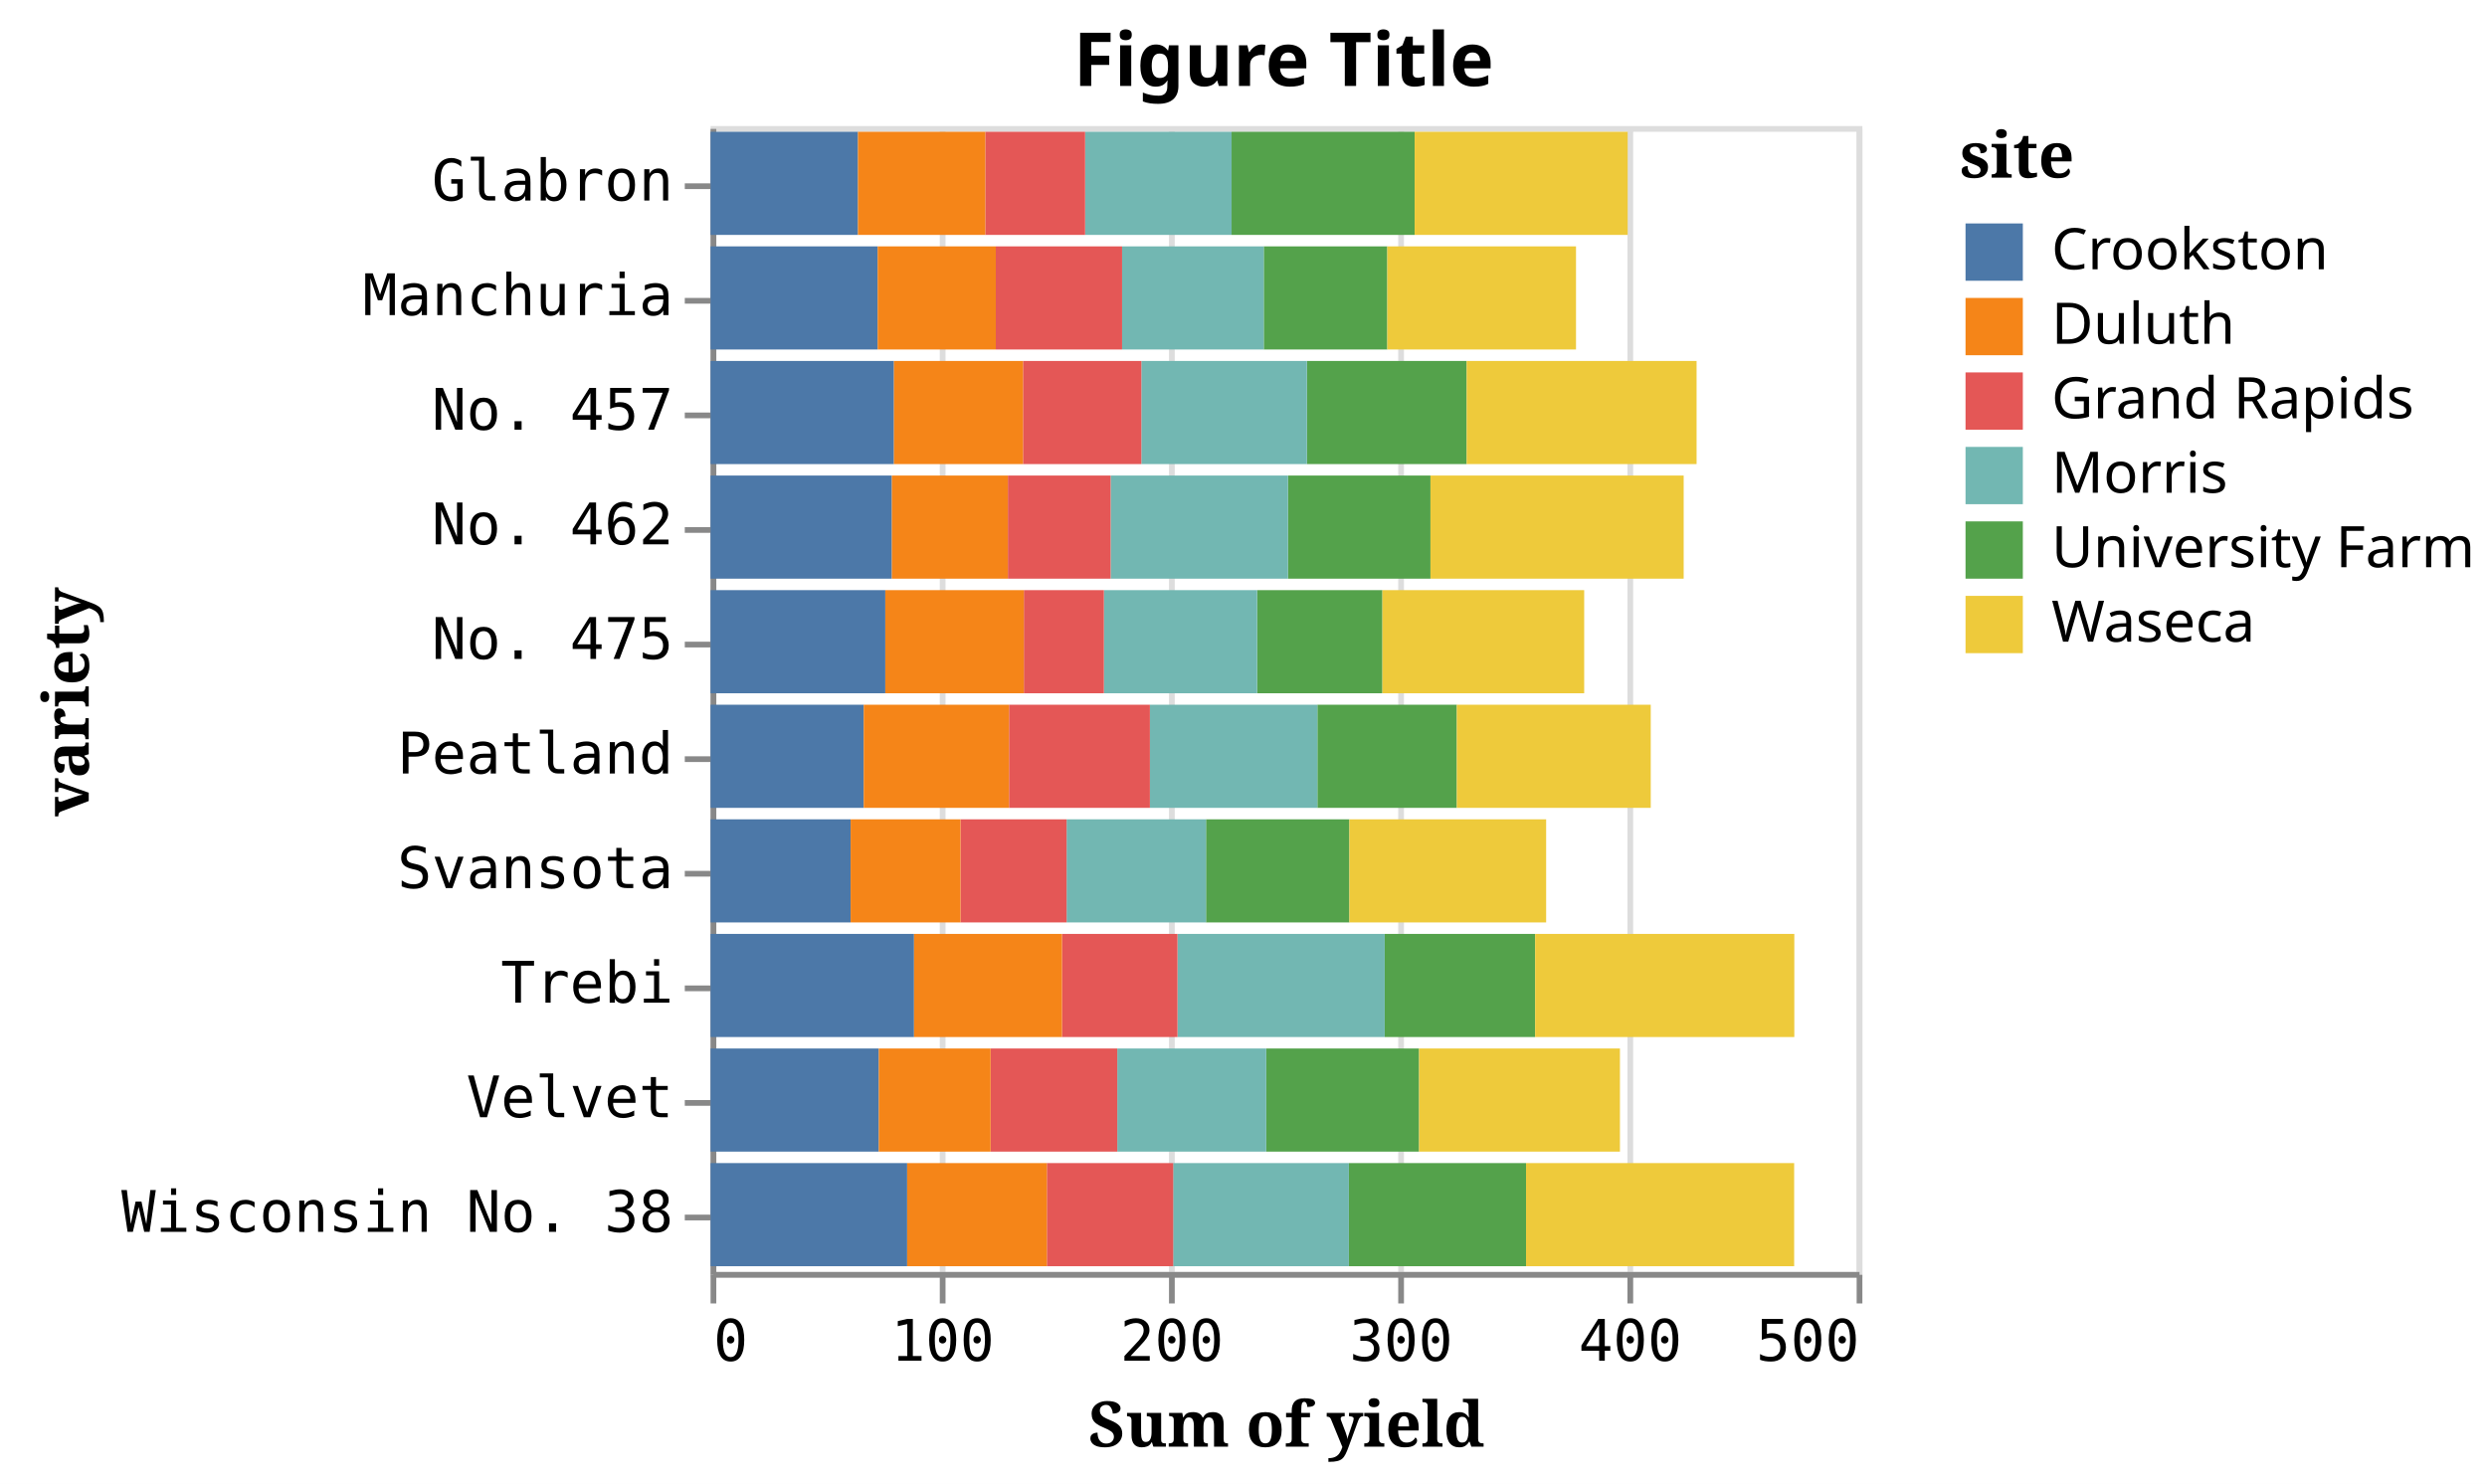
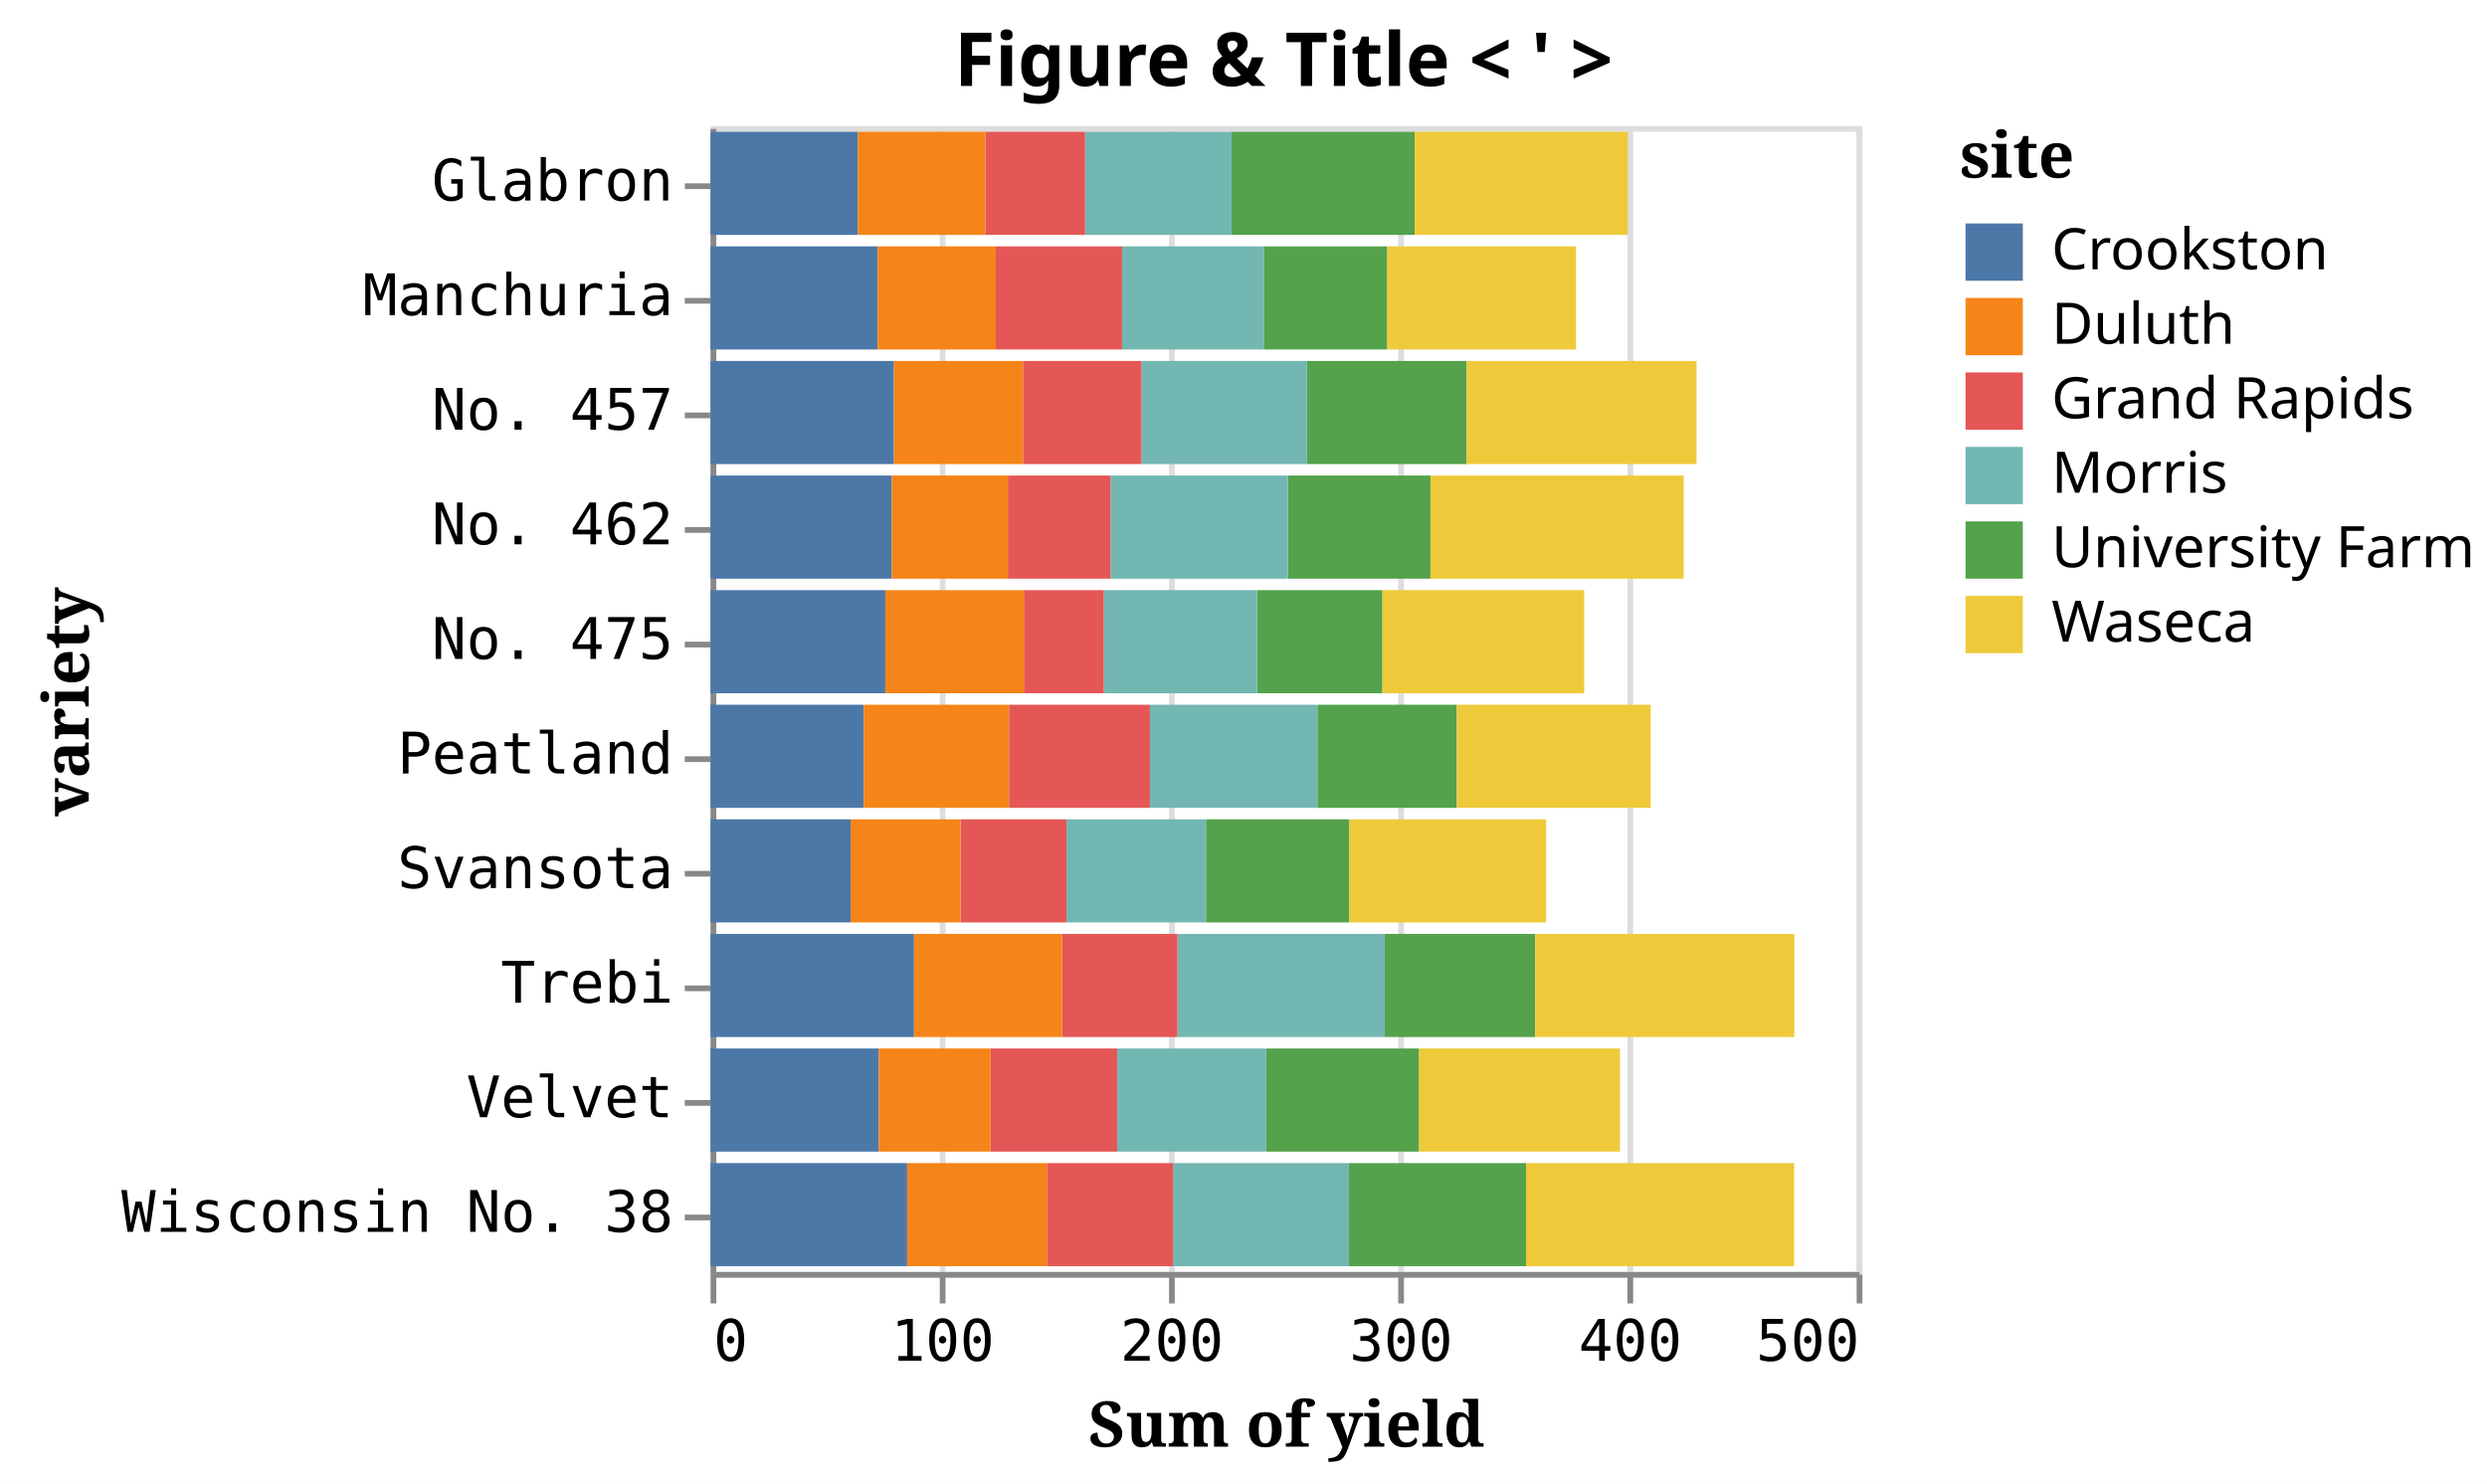
<svg xmlns="http://www.w3.org/2000/svg" version="1.1" class="marks" width="434" height="259" viewBox="0 0 434 259">
  <rect width="434" height="259" fill="white" />
  <g fill="none" stroke-miterlimit="10" transform="translate(124,22)">
    <g class="mark-group role-frame root" role="graphics-object" aria-roledescription="group mark container">
      <g transform="translate(0,0)">
        <path class="background" aria-hidden="true" d="M0.5,0.5h200v200h-200Z" stroke="#ddd" />
        <g>
          <g class="mark-group role-axis" aria-hidden="true">
            <g transform="translate(0.5,200.5)">
              <path class="background" aria-hidden="true" d="M0,0h0v0h0Z" pointer-events="none" />
              <g>
                <g class="mark-rule role-axis-grid" pointer-events="none">
                  <line transform="translate(0,0)" x2="0" y2="-200" stroke="#ddd" stroke-width="1" opacity="1" />
                  <line transform="translate(40,0)" x2="0" y2="-200" stroke="#ddd" stroke-width="1" opacity="1" />
                  <line transform="translate(80,0)" x2="0" y2="-200" stroke="#ddd" stroke-width="1" opacity="1" />
                  <line transform="translate(120,0)" x2="0" y2="-200" stroke="#ddd" stroke-width="1" opacity="1" />
                  <line transform="translate(160,0)" x2="0" y2="-200" stroke="#ddd" stroke-width="1" opacity="1" />
                  <line transform="translate(200,0)" x2="0" y2="-200" stroke="#ddd" stroke-width="1" opacity="1" />
                </g>
              </g>
              <path class="foreground" aria-hidden="true" d="" pointer-events="none" display="none" />
            </g>
          </g>
          <g class="mark-group role-axis" role="graphics-symbol" aria-roledescription="axis" aria-label="X-axis titled 'Sum of yield' for a linear scale with values from 0 to 500">
            <g transform="translate(0.5,200.5)">
              <path class="background" aria-hidden="true" d="M0,0h0v0h0Z" pointer-events="none" />
              <g>
                <g class="mark-rule role-axis-tick" pointer-events="none">
                  <line transform="translate(0,0)" x2="0" y2="5" stroke="#888" stroke-width="1" opacity="1" />
                  <line transform="translate(40,0)" x2="0" y2="5" stroke="#888" stroke-width="1" opacity="1" />
                  <line transform="translate(80,0)" x2="0" y2="5" stroke="#888" stroke-width="1" opacity="1" />
                  <line transform="translate(120,0)" x2="0" y2="5" stroke="#888" stroke-width="1" opacity="1" />
                  <line transform="translate(160,0)" x2="0" y2="5" stroke="#888" stroke-width="1" opacity="1" />
                  <line transform="translate(200,0)" x2="0" y2="5" stroke="#888" stroke-width="1" opacity="1" />
                </g>
                <g class="mark-text role-axis-label" pointer-events="none">
                  <text text-anchor="start" transform="translate(0,15)" font-family="monospace" font-size="10px" fill="#000" opacity="1">0</text>
                  <text text-anchor="middle" transform="translate(40,15)" font-family="monospace" font-size="10px" fill="#000" opacity="1">100</text>
                  <text text-anchor="middle" transform="translate(80,15)" font-family="monospace" font-size="10px" fill="#000" opacity="1">200</text>
                  <text text-anchor="middle" transform="translate(120,15)" font-family="monospace" font-size="10px" fill="#000" opacity="1">300</text>
                  <text text-anchor="middle" transform="translate(160,15)" font-family="monospace" font-size="10px" fill="#000" opacity="1">400</text>
                  <text text-anchor="end" transform="translate(200,15)" font-family="monospace" font-size="10px" fill="#000" opacity="1">500</text>
                </g>
                <g class="mark-rule role-axis-domain" pointer-events="none">
                  <line transform="translate(0,0)" x2="200" y2="0" stroke="#888" stroke-width="1" opacity="1" />
                </g>
                <g class="mark-text role-axis-title" pointer-events="none">
                  <text text-anchor="middle" transform="translate(100,30)" font-family="serif" font-size="11px" font-weight="bold" fill="#000" opacity="1">Sum of yield</text>
                </g>
              </g>
              <path class="foreground" aria-hidden="true" d="" pointer-events="none" display="none" />
            </g>
          </g>
          <g class="mark-group role-axis" role="graphics-symbol" aria-roledescription="axis" aria-label="Y-axis titled 'variety' for a discrete scale with 10 values: Glabron, Manchuria, No. 457, No. 462, No. 475, ending with Wisconsin No. 38">
            <g transform="translate(0.5,0.5)">
              <path class="background" aria-hidden="true" d="M0,0h0v0h0Z" pointer-events="none" />
              <g>
                <g class="mark-rule role-axis-tick" pointer-events="none">
                  <line transform="translate(0,10)" x2="-5" y2="0" stroke="#888" stroke-width="1" opacity="1" />
                  <line transform="translate(0,30)" x2="-5" y2="0" stroke="#888" stroke-width="1" opacity="1" />
                  <line transform="translate(0,50)" x2="-5" y2="0" stroke="#888" stroke-width="1" opacity="1" />
                  <line transform="translate(0,70)" x2="-5" y2="0" stroke="#888" stroke-width="1" opacity="1" />
                  <line transform="translate(0,90)" x2="-5" y2="0" stroke="#888" stroke-width="1" opacity="1" />
                  <line transform="translate(0,110)" x2="-5" y2="0" stroke="#888" stroke-width="1" opacity="1" />
                  <line transform="translate(0,130)" x2="-5" y2="0" stroke="#888" stroke-width="1" opacity="1" />
                  <line transform="translate(0,150)" x2="-5" y2="0" stroke="#888" stroke-width="1" opacity="1" />
                  <line transform="translate(0,170)" x2="-5" y2="0" stroke="#888" stroke-width="1" opacity="1" />
                  <line transform="translate(0,190)" x2="-5" y2="0" stroke="#888" stroke-width="1" opacity="1" />
                </g>
                <g class="mark-text role-axis-label" pointer-events="none">
                  <text text-anchor="end" transform="translate(-7,12.5)" font-family="monospace" font-size="10px" fill="#000" opacity="1">Glabron</text>
                  <text text-anchor="end" transform="translate(-7,32.5)" font-family="monospace" font-size="10px" fill="#000" opacity="1">Manchuria</text>
                  <text text-anchor="end" transform="translate(-7,52.5)" font-family="monospace" font-size="10px" fill="#000" opacity="1">No. 457</text>
                  <text text-anchor="end" transform="translate(-7,72.5)" font-family="monospace" font-size="10px" fill="#000" opacity="1">No. 462</text>
                  <text text-anchor="end" transform="translate(-7,92.5)" font-family="monospace" font-size="10px" fill="#000" opacity="1">No. 475</text>
                  <text text-anchor="end" transform="translate(-7,112.5)" font-family="monospace" font-size="10px" fill="#000" opacity="1">Peatland</text>
                  <text text-anchor="end" transform="translate(-7,132.5)" font-family="monospace" font-size="10px" fill="#000" opacity="1">Svansota</text>
                  <text text-anchor="end" transform="translate(-7,152.5)" font-family="monospace" font-size="10px" fill="#000" opacity="1">Trebi</text>
                  <text text-anchor="end" transform="translate(-7,172.5)" font-family="monospace" font-size="10px" fill="#000" opacity="1">Velvet</text>
                  <text text-anchor="end" transform="translate(-7,192.5)" font-family="monospace" font-size="10px" fill="#000" opacity="1">Wisconsin No. 38</text>
                </g>
                <g class="mark-rule role-axis-domain" pointer-events="none">
                  <line transform="translate(0,0)" x2="0" y2="200" stroke="#888" stroke-width="1" opacity="1" />
                </g>
                <g class="mark-text role-axis-title" pointer-events="none">
                  <text text-anchor="middle" transform="translate(-107.0156,100) rotate(-90) translate(0,-2)" font-family="serif" font-size="11px" font-weight="bold" fill="#000" opacity="1">variety</text>
                </g>
              </g>
              <path class="foreground" aria-hidden="true" d="" pointer-events="none" display="none" />
            </g>
          </g>
          <g class="mark-rect role-mark marks" role="graphics-object" aria-roledescription="rect mark container">
            <path aria-label="Sum of yield: 53.9; variety: Manchuria; site: University Farm" role="graphics-symbol" aria-roledescription="bar" d="M96.533,21h21.56v18h-21.56Z" fill="#54a24b" />
            <path aria-label="Sum of yield: 82.33334; variety: Manchuria; site: Waseca" role="graphics-symbol" aria-roledescription="bar" d="M118.093,21h32.933v18h-32.933Z" fill="#eeca3b" />
            <path aria-label="Sum of yield: 61.8; variety: Manchuria; site: Morris" role="graphics-symbol" aria-roledescription="bar" d="M71.813,21h24.72v18h-24.72Z" fill="#72b7b2" />
            <path aria-label="Sum of yield: 72.9; variety: Manchuria; site: Crookston" role="graphics-symbol" aria-roledescription="bar" d="M0,21h29.16v18h-29.16Z" fill="#4c78a8" />
            <path aria-label="Sum of yield: 55.1; variety: Manchuria; site: Grand Rapids" role="graphics-symbol" aria-roledescription="bar" d="M49.773,21h22.04v18h-22.04Z" fill="#e45756" />
            <path aria-label="Sum of yield: 51.53334; variety: Manchuria; site: Duluth" role="graphics-symbol" aria-roledescription="bar" d="M29.16,21h20.613v18h-20.613Z" fill="#f58518" />
            <path aria-label="Sum of yield: 79.86666; variety: Glabron; site: University Farm" role="graphics-symbol" aria-roledescription="bar" d="M90.92,1h31.947v18h-31.947Z" fill="#54a24b" />
            <path aria-label="Sum of yield: 92.93333; variety: Glabron; site: Waseca" role="graphics-symbol" aria-roledescription="bar" d="M122.867,1h37.173v18h-37.173Z" fill="#eeca3b" />
            <path aria-label="Sum of yield: 63.9; variety: Glabron; site: Morris" role="graphics-symbol" aria-roledescription="bar" d="M65.36,1h25.56v18h-25.56Z" fill="#72b7b2" />
            <path aria-label="Sum of yield: 64.3; variety: Glabron; site: Crookston" role="graphics-symbol" aria-roledescription="bar" d="M0,1h25.72v18h-25.72Z" fill="#4c78a8" />
            <path aria-label="Sum of yield: 43.56666; variety: Glabron; site: Grand Rapids" role="graphics-symbol" aria-roledescription="bar" d="M47.933,1h17.427v18h-17.427Z" fill="#e45756" />
            <path aria-label="Sum of yield: 55.53334; variety: Glabron; site: Duluth" role="graphics-symbol" aria-roledescription="bar" d="M25.72,1h22.213v18h-22.213Z" fill="#f58518" />
            <path aria-label="Sum of yield: 62.56667; variety: Svansota; site: University Farm" role="graphics-symbol" aria-roledescription="bar" d="M86.453,121h25.027v18h-25.027Z" fill="#54a24b" />
            <path aria-label="Sum of yield: 85.83333; variety: Svansota; site: Waseca" role="graphics-symbol" aria-roledescription="bar" d="M111.48,121h34.333v18h-34.333Z" fill="#eeca3b" />
            <path aria-label="Sum of yield: 60.8; variety: Svansota; site: Morris" role="graphics-symbol" aria-roledescription="bar" d="M62.133,121h24.32v18h-24.32Z" fill="#72b7b2" />
            <path aria-label="Sum of yield: 61.1; variety: Svansota; site: Crookston" role="graphics-symbol" aria-roledescription="bar" d="M0,121h24.44v18h-24.44Z" fill="#4c78a8" />
            <path aria-label="Sum of yield: 46.3; variety: Svansota; site: Grand Rapids" role="graphics-symbol" aria-roledescription="bar" d="M43.613,121h18.52v18h-18.52Z" fill="#e45756" />
            <path aria-label="Sum of yield: 47.93333; variety: Svansota; site: Duluth" role="graphics-symbol" aria-roledescription="bar" d="M24.44,121h19.173v18h-19.173Z" fill="#f58518" />
            <path aria-label="Sum of yield: 66.7; variety: Velvet; site: University Farm" role="graphics-symbol" aria-roledescription="bar" d="M96.96,161h26.68v18h-26.68Z" fill="#54a24b" />
            <path aria-label="Sum of yield: 87.63333; variety: Velvet; site: Waseca" role="graphics-symbol" aria-roledescription="bar" d="M123.64,161h35.053v18h-35.053Z" fill="#eeca3b" />
            <path aria-label="Sum of yield: 64.96666; variety: Velvet; site: Morris" role="graphics-symbol" aria-roledescription="bar" d="M70.973,161h25.987v18h-25.987Z" fill="#72b7b2" />
            <path aria-label="Sum of yield: 73.39999; variety: Velvet; site: Crookston" role="graphics-symbol" aria-roledescription="bar" d="M0,161h29.36v18h-29.36Z" fill="#4c78a8" />
            <path aria-label="Sum of yield: 55.26666; variety: Velvet; site: Grand Rapids" role="graphics-symbol" aria-roledescription="bar" d="M48.867,161h22.107v18h-22.107Z" fill="#e45756" />
            <path aria-label="Sum of yield: 48.76667; variety: Velvet; site: Duluth" role="graphics-symbol" aria-roledescription="bar" d="M29.36,161h19.507v18h-19.507Z" fill="#f58518" />
            <path aria-label="Sum of yield: 65.63333; variety: Trebi; site: University Farm" role="graphics-symbol" aria-roledescription="bar" d="M117.64,141h26.253v18h-26.253Z" fill="#54a24b" />
            <path aria-label="Sum of yield: 113.0666; variety: Trebi; site: Waseca" role="graphics-symbol" aria-roledescription="bar" d="M143.893,141h45.227v18h-45.227Z" fill="#eeca3b" />
            <path aria-label="Sum of yield: 90.4; variety: Trebi; site: Morris" role="graphics-symbol" aria-roledescription="bar" d="M81.48,141h36.16v18h-36.16Z" fill="#72b7b2" />
            <path aria-label="Sum of yield: 88.76666; variety: Trebi; site: Crookston" role="graphics-symbol" aria-roledescription="bar" d="M0,141h35.507v18h-35.507Z" fill="#4c78a8" />
            <path aria-label="Sum of yield: 50.4; variety: Trebi; site: Grand Rapids" role="graphics-symbol" aria-roledescription="bar" d="M61.32,141h20.16v18h-20.16Z" fill="#e45756" />
            <path aria-label="Sum of yield: 64.53333; variety: Trebi; site: Duluth" role="graphics-symbol" aria-roledescription="bar" d="M35.507,141h25.813v18h-25.813Z" fill="#f58518" />
            <path aria-label="Sum of yield: 69.70001; variety: No. 457; site: University Farm" role="graphics-symbol" aria-roledescription="bar" d="M104.067,41h27.88v18h-27.88Z" fill="#54a24b" />
            <path aria-label="Sum of yield: 100.3; variety: No. 457; site: Waseca" role="graphics-symbol" aria-roledescription="bar" d="M131.947,41h40.12v18h-40.12Z" fill="#eeca3b" />
            <path aria-label="Sum of yield: 72.23334; variety: No. 457; site: Morris" role="graphics-symbol" aria-roledescription="bar" d="M75.173,41h28.893v18h-28.893Z" fill="#72b7b2" />
            <path aria-label="Sum of yield: 80; variety: No. 457; site: Crookston" role="graphics-symbol" aria-roledescription="bar" d="M0,41h32v18h-32Z" fill="#4c78a8" />
            <path aria-label="Sum of yield: 51.63334; variety: No. 457; site: Grand Rapids" role="graphics-symbol" aria-roledescription="bar" d="M54.52,41h20.653v18h-20.653Z" fill="#e45756" />
            <path aria-label="Sum of yield: 56.3; variety: No. 457; site: Duluth" role="graphics-symbol" aria-roledescription="bar" d="M32,41h22.52v18h-22.52Z" fill="#f58518" />
            <path aria-label="Sum of yield: 62.16667; variety: No. 462; site: University Farm" role="graphics-symbol" aria-roledescription="bar" d="M100.76,61h24.867v18h-24.867Z" fill="#54a24b" />
            <path aria-label="Sum of yield: 110.4667; variety: No. 462; site: Waseca" role="graphics-symbol" aria-roledescription="bar" d="M125.627,61h44.187v18h-44.187Z" fill="#eeca3b" />
            <path aria-label="Sum of yield: 77.36667; variety: No. 462; site: Morris" role="graphics-symbol" aria-roledescription="bar" d="M69.813,61h30.947v18h-30.947Z" fill="#72b7b2" />
            <path aria-label="Sum of yield: 79.09999; variety: No. 462; site: Crookston" role="graphics-symbol" aria-roledescription="bar" d="M0,61h31.64v18h-31.64Z" fill="#4c78a8" />
            <path aria-label="Sum of yield: 44.83334; variety: No. 462; site: Grand Rapids" role="graphics-symbol" aria-roledescription="bar" d="M51.88,61h17.933v18h-17.933Z" fill="#e45756" />
            <path aria-label="Sum of yield: 50.6; variety: No. 462; site: Duluth" role="graphics-symbol" aria-roledescription="bar" d="M31.64,61h20.24v18h-20.24Z" fill="#f58518" />
            <path aria-label="Sum of yield: 60.83334; variety: Peatland; site: University Farm" role="graphics-symbol" aria-roledescription="bar" d="M105.893,101h24.333v18h-24.333Z" fill="#54a24b" />
            <path aria-label="Sum of yield: 84.59999; variety: Peatland; site: Waseca" role="graphics-symbol" aria-roledescription="bar" d="M130.227,101h33.84v18h-33.84Z" fill="#eeca3b" />
            <path aria-label="Sum of yield: 73.06667; variety: Peatland; site: Morris" role="graphics-symbol" aria-roledescription="bar" d="M76.667,101h29.227v18h-29.227Z" fill="#72b7b2" />
            <path aria-label="Sum of yield: 66.83333; variety: Peatland; site: Crookston" role="graphics-symbol" aria-roledescription="bar" d="M0,101h26.733v18h-26.733Z" fill="#4c78a8" />
            <path aria-label="Sum of yield: 61.46667; variety: Peatland; site: Grand Rapids" role="graphics-symbol" aria-roledescription="bar" d="M52.08,101h24.587v18h-24.587Z" fill="#e45756" />
            <path aria-label="Sum of yield: 63.36667; variety: Peatland; site: Duluth" role="graphics-symbol" aria-roledescription="bar" d="M26.733,101h25.347v18h-25.347Z" fill="#f58518" />
            <path aria-label="Sum of yield: 54.66667; variety: No. 475; site: University Farm" role="graphics-symbol" aria-roledescription="bar" d="M95.373,81h21.867v18h-21.867Z" fill="#54a24b" />
            <path aria-label="Sum of yield: 88.03334; variety: No. 475; site: Waseca" role="graphics-symbol" aria-roledescription="bar" d="M117.24,81h35.213v18h-35.213Z" fill="#eeca3b" />
            <path aria-label="Sum of yield: 66.83333; variety: No. 475; site: Morris" role="graphics-symbol" aria-roledescription="bar" d="M68.64,81h26.733v18h-26.733Z" fill="#72b7b2" />
            <path aria-label="Sum of yield: 76.23333; variety: No. 475; site: Crookston" role="graphics-symbol" aria-roledescription="bar" d="M0,81h30.493v18h-30.493Z" fill="#4c78a8" />
            <path aria-label="Sum of yield: 34.93333; variety: No. 475; site: Grand Rapids" role="graphics-symbol" aria-roledescription="bar" d="M54.667,81h13.973v18h-13.973Z" fill="#e45756" />
            <path aria-label="Sum of yield: 60.43333; variety: No. 475; site: Duluth" role="graphics-symbol" aria-roledescription="bar" d="M30.493,81h24.173v18h-24.173Z" fill="#f58518" />
            <path aria-label="Sum of yield: 77.3; variety: Wisconsin No. 38; site: University Farm" role="graphics-symbol" aria-roledescription="bar" d="M111.387,181h30.92v18h-30.92Z" fill="#54a24b" />
            <path aria-label="Sum of yield: 116.96667; variety: Wisconsin No. 38; site: Waseca" role="graphics-symbol" aria-roledescription="bar" d="M142.307,181h46.787v18h-46.787Z" fill="#eeca3b" />
            <path aria-label="Sum of yield: 76.63334; variety: Wisconsin No. 38; site: Morris" role="graphics-symbol" aria-roledescription="bar" d="M80.733,181h30.653v18h-30.653Z" fill="#72b7b2" />
            <path aria-label="Sum of yield: 85.76667; variety: Wisconsin No. 38; site: Crookston" role="graphics-symbol" aria-roledescription="bar" d="M0,181h34.307v18h-34.307Z" fill="#4c78a8" />
            <path aria-label="Sum of yield: 55.13334; variety: Wisconsin No. 38; site: Grand Rapids" role="graphics-symbol" aria-roledescription="bar" d="M58.68,181h22.053v18h-22.053Z" fill="#e45756" />
            <path aria-label="Sum of yield: 60.93333; variety: Wisconsin No. 38; site: Duluth" role="graphics-symbol" aria-roledescription="bar" d="M34.307,181h24.373v18h-24.373Z" fill="#f58518" />
          </g>
          <g class="mark-group role-legend" role="graphics-symbol" aria-roledescription="legend" aria-label="Symbol legend titled 'site' for fill color with 6 values: Crookston, Duluth, Grand Rapids, Morris, University Farm, Waseca">
            <g transform="translate(218,0)">
              <path class="background" aria-hidden="true" d="M0,0h87v92h-87Z" pointer-events="none" />
              <g>
                <g class="mark-group role-legend-entry">
                  <g transform="translate(0,16)">
                    <path class="background" aria-hidden="true" d="M0,0h0v0h0Z" pointer-events="none" />
                    <g>
                      <g class="mark-group role-scope" role="graphics-object" aria-roledescription="group mark container">
                        <g transform="translate(0,0)">
                          <path class="background" aria-hidden="true" d="M0,0h86.005v11h-86.005Z" pointer-events="none" opacity="1" />
                          <g>
                            <g class="mark-symbol role-legend-symbol" pointer-events="none">
                              <path transform="translate(6,6)" d="M-5,-5h10v10h-10Z" fill="#4c78a8" stroke-width="1.5" opacity="1" />
                            </g>
                            <g class="mark-text role-legend-label" pointer-events="none">
                              <text text-anchor="start" transform="translate(16,9)" font-family="sans-serif" font-size="10px" fill="#000" opacity="1">Crookston</text>
                            </g>
                          </g>
                          <path class="foreground" aria-hidden="true" d="" pointer-events="none" display="none" />
                        </g>
                        <g transform="translate(0,13)">
                          <path class="background" aria-hidden="true" d="M0,0h86.005v11h-86.005Z" pointer-events="none" opacity="1" />
                          <g>
                            <g class="mark-symbol role-legend-symbol" pointer-events="none">
                              <path transform="translate(6,6)" d="M-5,-5h10v10h-10Z" fill="#f58518" stroke-width="1.5" opacity="1" />
                            </g>
                            <g class="mark-text role-legend-label" pointer-events="none">
                              <text text-anchor="start" transform="translate(16,9)" font-family="sans-serif" font-size="10px" fill="#000" opacity="1">Duluth</text>
                            </g>
                          </g>
                          <path class="foreground" aria-hidden="true" d="" pointer-events="none" display="none" />
                        </g>
                        <g transform="translate(0,26)">
                          <path class="background" aria-hidden="true" d="M0,0h86.005v11h-86.005Z" pointer-events="none" opacity="1" />
                          <g>
                            <g class="mark-symbol role-legend-symbol" pointer-events="none">
                              <path transform="translate(6,6)" d="M-5,-5h10v10h-10Z" fill="#e45756" stroke-width="1.5" opacity="1" />
                            </g>
                            <g class="mark-text role-legend-label" pointer-events="none">
                              <text text-anchor="start" transform="translate(16,9)" font-family="sans-serif" font-size="10px" fill="#000" opacity="1">Grand Rapids</text>
                            </g>
                          </g>
                          <path class="foreground" aria-hidden="true" d="" pointer-events="none" display="none" />
                        </g>
                        <g transform="translate(0,39)">
                          <path class="background" aria-hidden="true" d="M0,0h86.005v11h-86.005Z" pointer-events="none" opacity="1" />
                          <g>
                            <g class="mark-symbol role-legend-symbol" pointer-events="none">
                              <path transform="translate(6,6)" d="M-5,-5h10v10h-10Z" fill="#72b7b2" stroke-width="1.5" opacity="1" />
                            </g>
                            <g class="mark-text role-legend-label" pointer-events="none">
                              <text text-anchor="start" transform="translate(16,9)" font-family="sans-serif" font-size="10px" fill="#000" opacity="1">Morris</text>
                            </g>
                          </g>
                          <path class="foreground" aria-hidden="true" d="" pointer-events="none" display="none" />
                        </g>
                        <g transform="translate(0,52)">
                          <path class="background" aria-hidden="true" d="M0,0h86.005v11h-86.005Z" pointer-events="none" opacity="1" />
                          <g>
                            <g class="mark-symbol role-legend-symbol" pointer-events="none">
                              <path transform="translate(6,6)" d="M-5,-5h10v10h-10Z" fill="#54a24b" stroke-width="1.5" opacity="1" />
                            </g>
                            <g class="mark-text role-legend-label" pointer-events="none">
                              <text text-anchor="start" transform="translate(16,9)" font-family="sans-serif" font-size="10px" fill="#000" opacity="1">University Farm</text>
                            </g>
                          </g>
                          <path class="foreground" aria-hidden="true" d="" pointer-events="none" display="none" />
                        </g>
                        <g transform="translate(0,65)">
                          <path class="background" aria-hidden="true" d="M0,0h86.005v11h-86.005Z" pointer-events="none" opacity="1" />
                          <g>
                            <g class="mark-symbol role-legend-symbol" pointer-events="none">
                              <path transform="translate(6,6)" d="M-5,-5h10v10h-10Z" fill="#eeca3b" stroke-width="1.5" opacity="1" />
                            </g>
                            <g class="mark-text role-legend-label" pointer-events="none">
                              <text text-anchor="start" transform="translate(16,9)" font-family="sans-serif" font-size="10px" fill="#000" opacity="1">Waseca</text>
                            </g>
                          </g>
                          <path class="foreground" aria-hidden="true" d="" pointer-events="none" display="none" />
                        </g>
                      </g>
                    </g>
                    <path class="foreground" aria-hidden="true" d="" pointer-events="none" display="none" />
                  </g>
                </g>
                <g class="mark-text role-legend-title" pointer-events="none">
                  <text text-anchor="start" transform="translate(0,9)" font-family="serif" font-size="11px" font-weight="bold" fill="#000" opacity="1">site</text>
                </g>
              </g>
              <path class="foreground" aria-hidden="true" d="" pointer-events="none" display="none" />
            </g>
          </g>
          <g class="mark-group role-title">
            <g transform="translate(100,-17)">
              <path class="background" aria-hidden="true" d="M0,0h0v0h0Z" pointer-events="none" />
              <g>
-                 <g class="mark-text role-title-text" role="graphics-symbol" aria-roledescription="title" aria-label="Title text 'Figure Title'" pointer-events="none">
-                   <text text-anchor="middle" transform="translate(0,10)" font-family="Caveat" font-size="13px" font-weight="bold" fill="#000" opacity="1">Figure Title</text>
+                 <g class="mark-text role-title-text" role="graphics-symbol" aria-roledescription="title" aria-label="Title text 'Figure &amp; Title &lt; ' &gt;'" pointer-events="none">
+                   <text text-anchor="middle" transform="translate(0,10)" font-family="Caveat" font-size="13px" font-weight="bold" fill="#000" opacity="1">Figure &amp; Title &lt; ' &gt;</text>
                </g>
              </g>
              <path class="foreground" aria-hidden="true" d="" pointer-events="none" display="none" />
            </g>
          </g>
        </g>
        <path class="foreground" aria-hidden="true" d="" display="none" />
      </g>
    </g>
  </g>
</svg>
